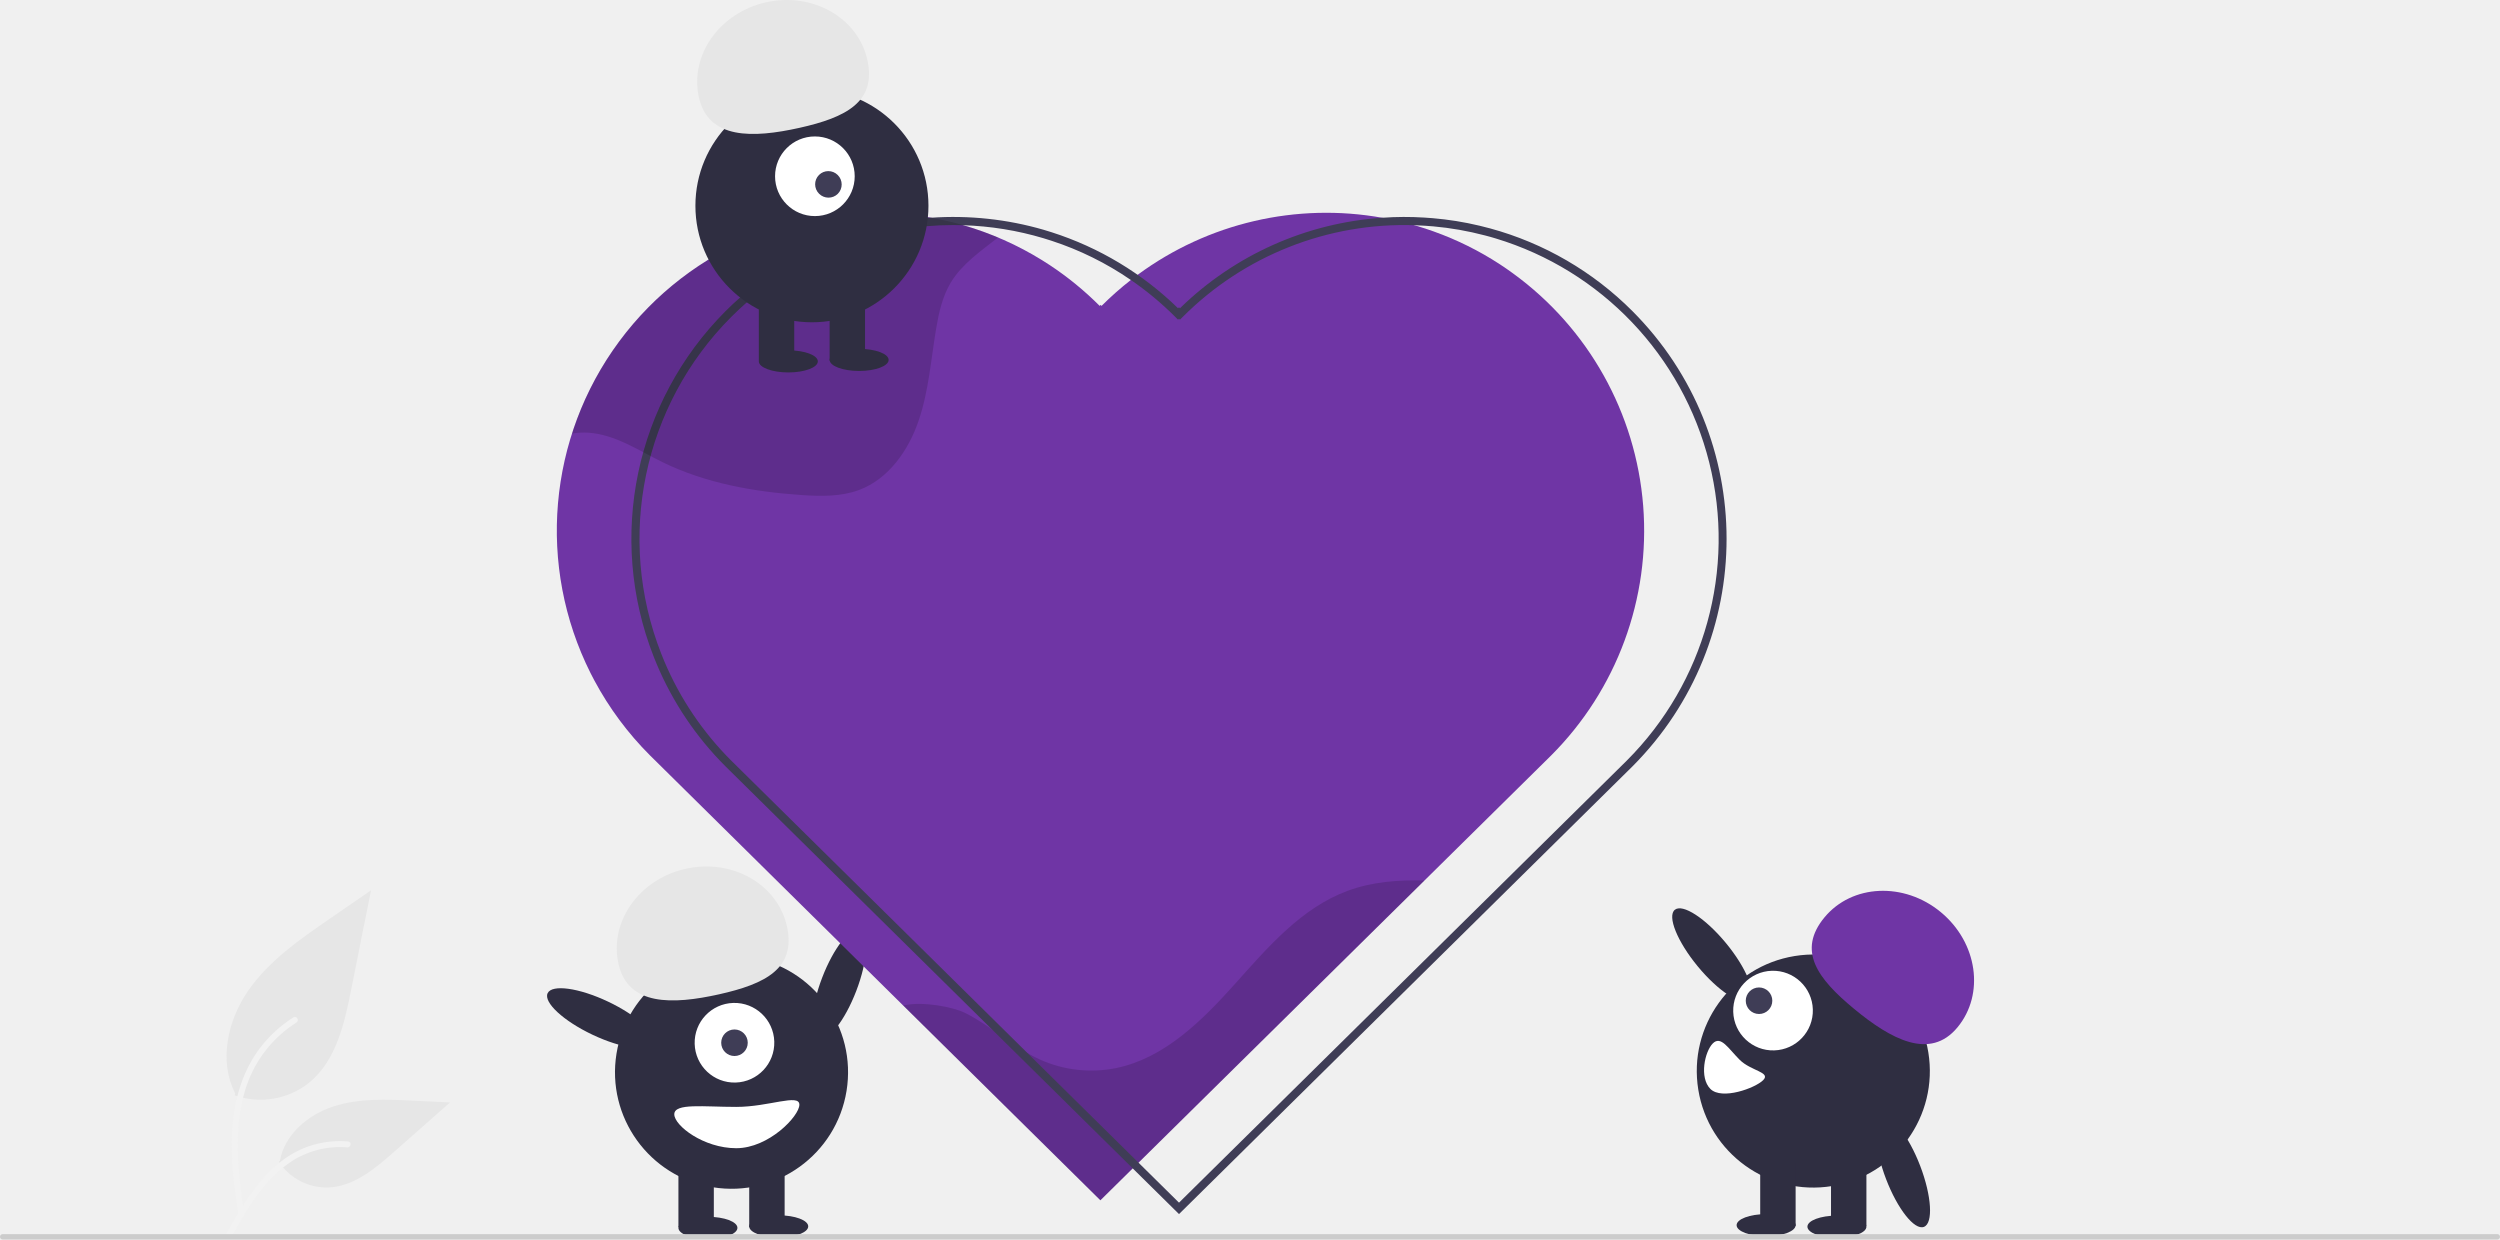
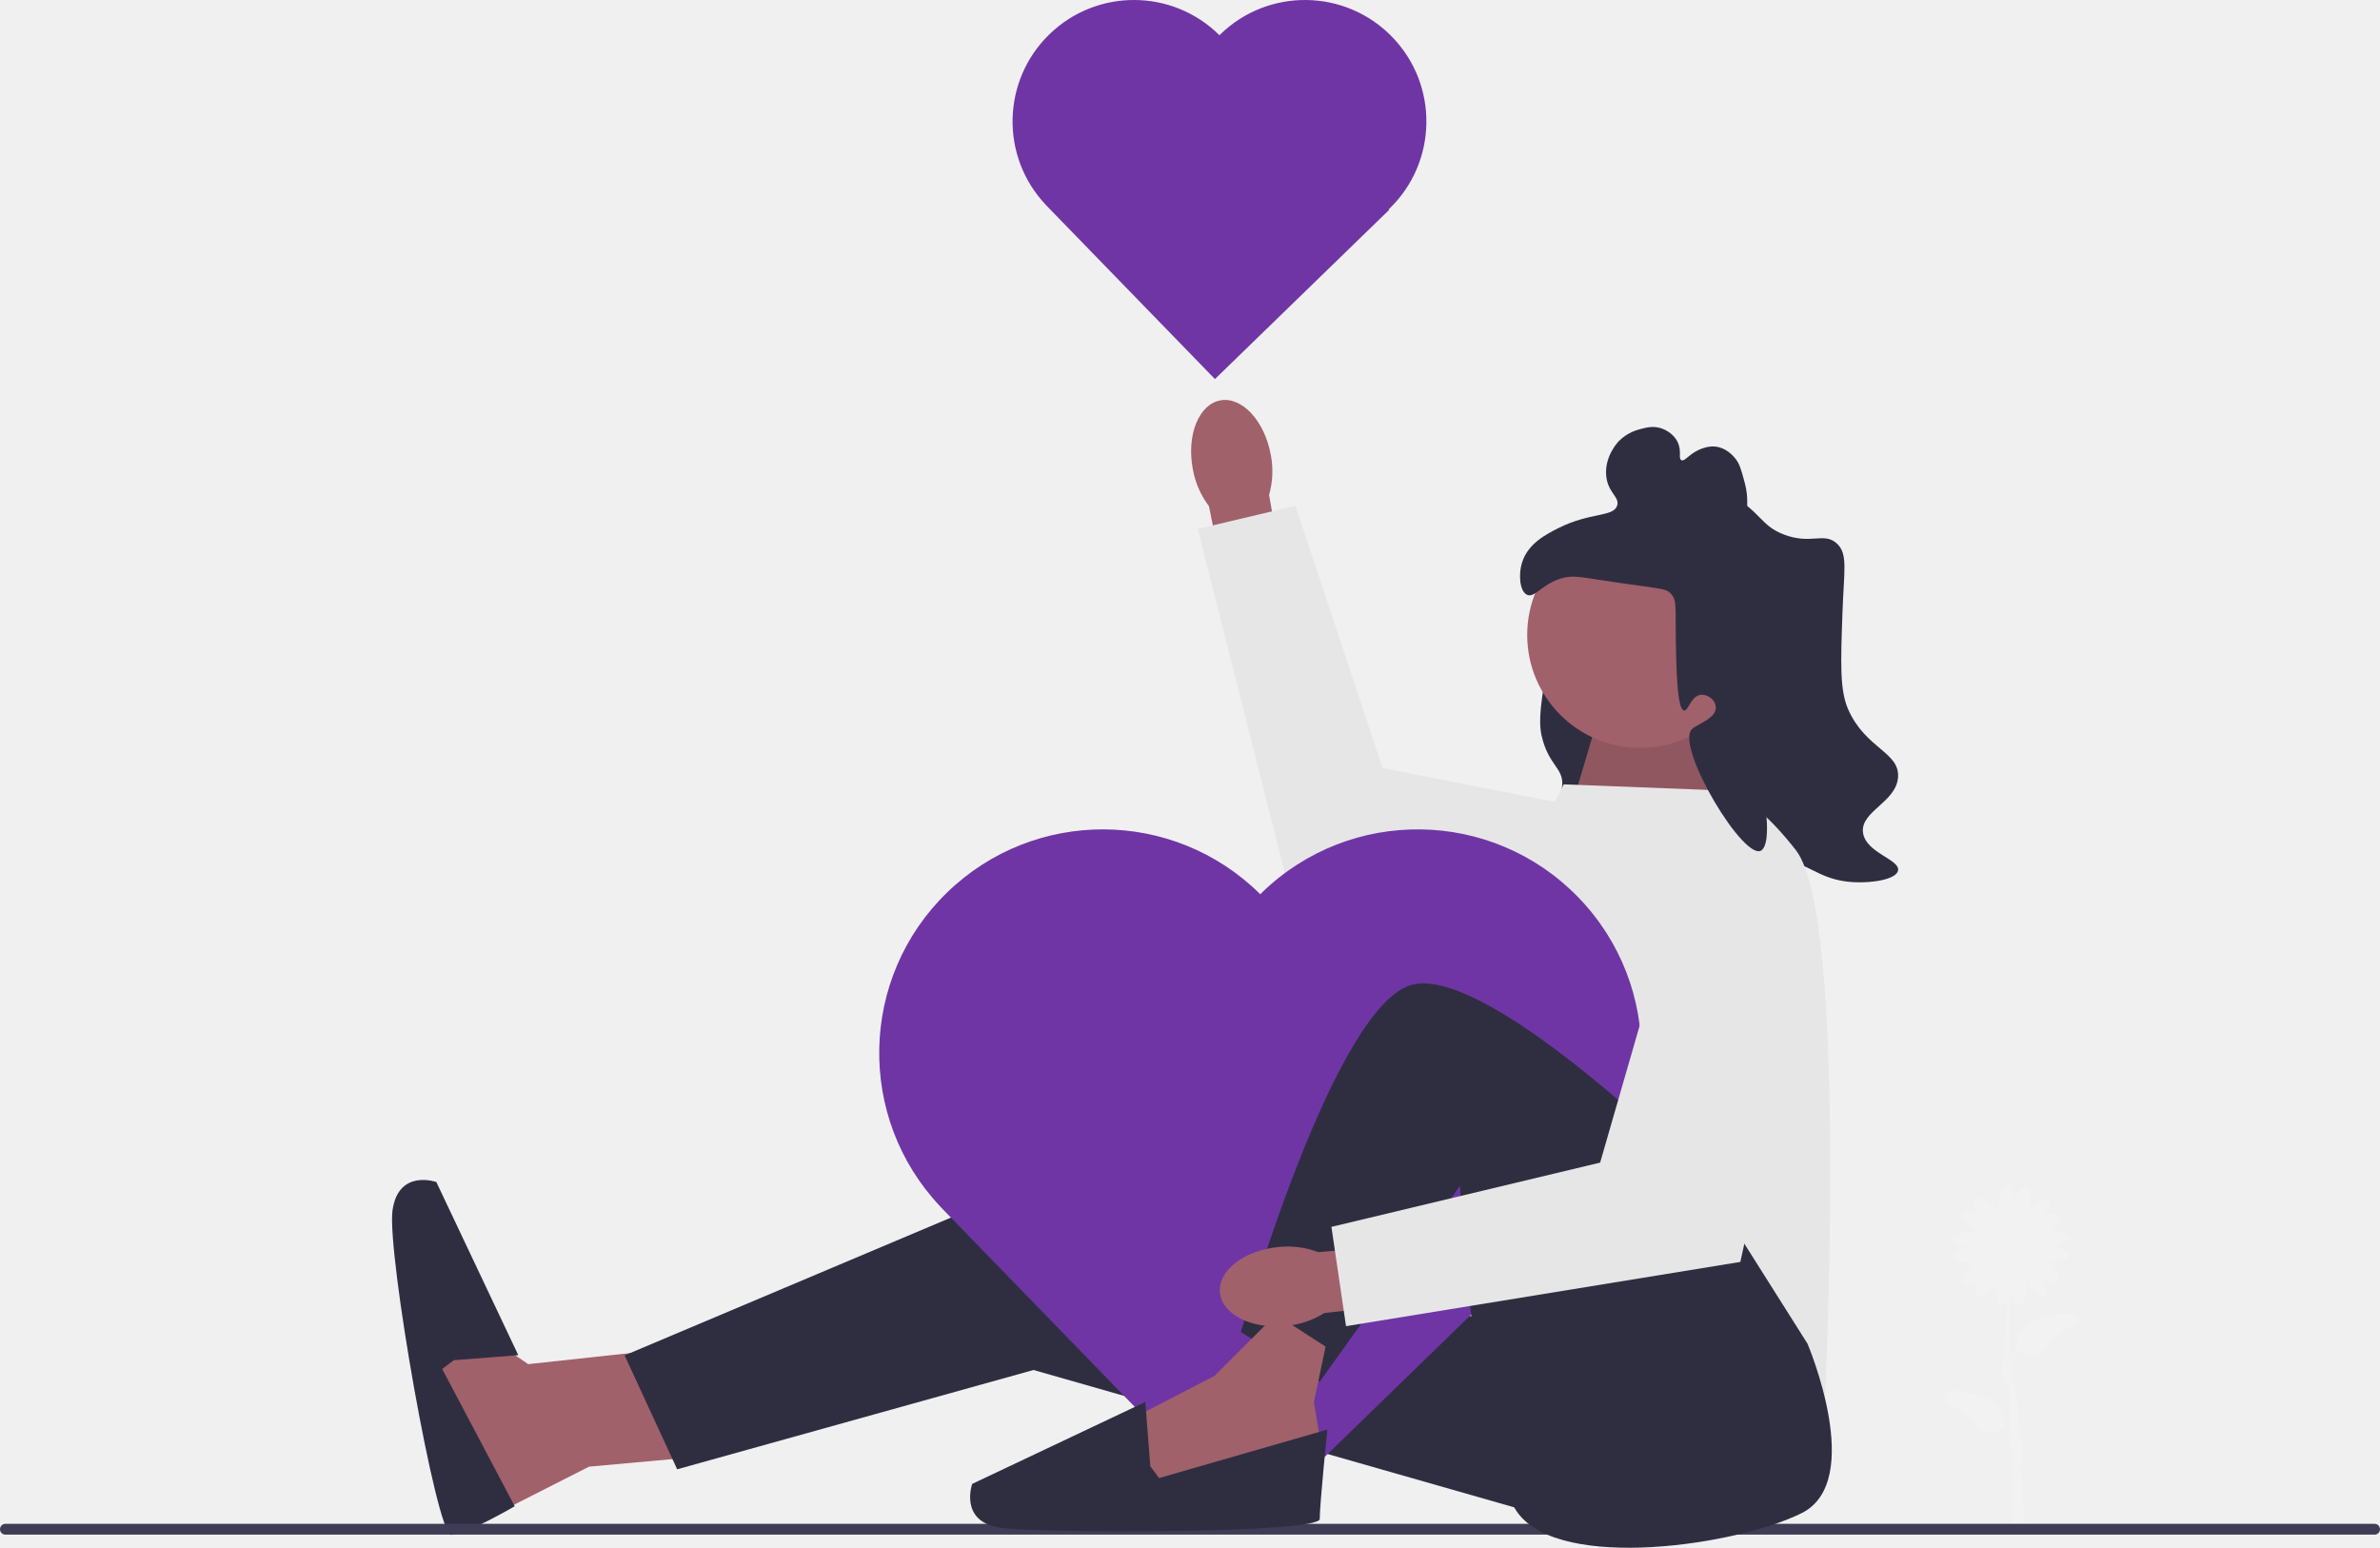
- <svg xmlns="http://www.w3.org/2000/svg" data-name="Layer 1" width="924" height="458.127" viewBox="0 0 924 458.127">
-   <ellipse cx="448.178" cy="584.715" rx="21.534" ry="6.76" transform="translate(-396.0122 573.659) rotate(-69.08217)" fill="#2f2e41" />
-   <circle cx="408.371" cy="617.237" r="43.067" transform="translate(-404.3092 700.5281) rotate(-80.78252)" fill="#2f2e41" />
-   <rect x="250.746" y="430.1" width="13.084" height="23.442" fill="#2f2e41" />
-   <rect x="276.913" y="430.1" width="13.084" height="23.442" fill="#2f2e41" />
-   <ellipse cx="261.649" cy="453.814" rx="10.903" ry="4.089" fill="#2f2e41" />
-   <ellipse cx="287.816" cy="453.269" rx="10.903" ry="4.089" fill="#2f2e41" />
-   <circle cx="409.462" cy="606.333" r="14.719" transform="translate(-155.6336 -208.6472) rotate(-1.68323)" fill="#fff" />
-   <circle cx="271.462" cy="385.397" r="4.906" fill="#3f3d56" />
-   <path d="M366.595,577.185c-3.477-15.574,7.639-31.31,24.829-35.149s33.944,5.675,37.422,21.249-7.915,21.318-25.105,25.156S370.072,592.759,366.595,577.185Z" transform="translate(-138 -220.9363)" fill="#e6e6e6" />
-   <ellipse cx="359.863" cy="597.253" rx="6.76" ry="21.534" transform="translate(-471.9837 445.5228) rotate(-64.62574)" fill="#2f2e41" />
-   <path d="M387.217,632.774c0,4.215,10.853,12.539,22.897,12.539s23.335-11.867,23.335-16.082-11.292.818-23.335.818S387.217,628.558,387.217,632.774Z" transform="translate(-138 -220.9363)" fill="#fff" />
-   <path d="M711.26,500.2,664.48,546.37,558.76,650.69l-2.14,2.11L544.7,664.56,519.71,639.87l-2.2-2.17-45.69-45.13h-.01L457.17,578.1l-8.65-8.55-25.76-25.44-3.479-3.44-41.06-40.56a117.658,117.658,0,0,1-20.52-27.63c-.5-.91-.97-1.83-1.43-2.75A117.507,117.507,0,0,1,480.98,301.2h.01c.38.06.75.12,1.13.2a113.605,113.605,0,0,1,11.91,2.77A117.093,117.093,0,0,1,523.15,317.1q1.425.885,2.82,1.8a118.172,118.172,0,0,1,18.47,15.09l.35-.35.35.35a118.542,118.542,0,0,1,10.83-9.58c.83-.65,1.67-1.29,2.51-1.91a117.449,117.449,0,0,1,90.51-21.06,111.921,111.921,0,0,1,11.92,2.78q1.965.555,3.9,1.2c1.04.34,2.08.69,3.11,1.07a116.425,116.425,0,0,1,24.39,12.1q2.505,1.635,4.94,3.42A117.547,117.547,0,0,1,711.26,500.2Z" transform="translate(-138 -220.9363)" fill="#6f35a5" />
-   <path d="M664.48,546.37,558.76,650.69l-2.14,2.11L544.7,664.56,519.71,639.87l-2.2-2.17-45.69-45.13c7.34-1.71,18.62.64,22.75,2.68,9.79,4.83,17.84,12.76,27.78,17.28A46.138,46.138,0,0,0,550.68,615.66c17.82-3.74,31.61-17.52,43.77-31.08,12.16-13.57,24.59-28.13,41.68-34.42C645.14,546.84,654.82,546.09,664.48,546.37Z" transform="translate(-138 -220.9363)" opacity="0.15" />
-   <path d="M741.34,335.92a118.157,118.157,0,0,0-52.53-30.55c-1.32-.37-2.63-.7-3.96-1.01A116.831,116.831,0,0,0,667.46,301.57c-1.02-.1-2.04-.17-3.07-.22a115.155,115.155,0,0,0-15.43.06,118.397,118.397,0,0,0-74.84,33.45l-.36-.36-.36.36a118.614,118.614,0,0,0-46.7-28.08c-.99-.32-1.99-.63-2.99-.92a119.673,119.673,0,0,0-41.62-4.45c-.39.02-.78.05-1.16.09a118.306,118.306,0,0,0-69.4,29.4c-1.82,1.6-3.61,3.28-5.35,5.02A119.143,119.143,0,0,0,379.54,463.47c.35.94.73,1.87,1.13,2.8a118.153,118.153,0,0,0,25.51,37.95l38.92,38.42,3.06,3.03,84.22,83.13,2.17,2.15,22.12,21.84,17.09,16.87L741.34,504.21A119.129,119.129,0,0,0,741.34,335.92ZM739.23,502.08,573.76,665.44l-14.95-14.76-21.65-21.37-2.17-2.14-82.58-81.53-3.01-2.97L408.3,502.09A115.193,115.193,0,0,1,383.54,465.37c-.4-.93-.78-1.86-1.13-2.79A116.134,116.134,0,0,1,408.3,338.04q2.791-2.79,5.71-5.34H414.02a115.381,115.381,0,0,1,66.48-28.16q4.905-.42,9.82-.42c1.23,0,2.45.02,3.68.06a116.099,116.099,0,0,1,29.65,4.8c.99.29,1.98.6,2.96.93a114.156,114.156,0,0,1,29.33,14.49,115.614,115.614,0,0,1,16.41,13.64l1.06,1.06.35-.35.35.35,1.06-1.06a115.674,115.674,0,0,1,85.71-33.86c1.27.04,2.54.1,3.81.19,1.02.06,2.04.13,3.05.23a115.123,115.123,0,0,1,19.09,3.35c1.34.34,2.67.71,3.99,1.12A115.959,115.959,0,0,1,739.23,502.08Z" transform="translate(-138 -220.9363)" fill="#3f3d56" />
-   <path d="M506.88,308.71c-6.42,5.07-13.31,9.75-17.48,16.68-3.07,5.12-4.4,11.07-5.39,16.95-1.92,11.44-2.74,23.16-6.5,34.13-3.75,10.97-11.07,21.45-21.92,25.54-6.73,2.53-14.15,2.39-21.32,1.9-17.69-1.2-35.5-4.37-51.42-12.16-8.9-4.36-17.53-10.24-27.42-10.89a25.395,25.395,0,0,0-6.02.33A117.494,117.494,0,0,1,480.98,301.2h.01c.38.06.75.12,1.13.2a113.605,113.605,0,0,1,11.91,2.77A117.482,117.482,0,0,1,506.88,308.71Z" transform="translate(-138 -220.9363)" opacity="0.15" />
-   <path d="M224.764,625.77a28.748,28.748,0,0,0,27.761-4.89c9.723-8.161,12.772-21.606,15.252-34.056L275.114,550l-15.36,10.577c-11.046,7.606-22.342,15.456-29.99,26.473s-10.987,26.056-4.842,37.977Z" transform="translate(-138 -220.9363)" fill="#e6e6e6" />
-   <path d="M226.077,670.352c-1.555-11.324-3.153-22.794-2.063-34.24.969-10.165,4.07-20.093,10.383-28.234a46.968,46.968,0,0,1,12.05-10.92c1.205-.761,2.314,1.149,1.114,1.906a44.651,44.651,0,0,0-17.662,21.31c-3.845,9.78-4.463,20.442-3.8,30.831.401,6.283,1.25,12.525,2.106,18.759a1.144,1.144,0,0,1-.771,1.358,1.111,1.111,0,0,1-1.358-.771Z" transform="translate(-138 -220.9363)" fill="#f2f2f2" />
-   <path d="M241.052,650.314a21.162,21.162,0,0,0,18.439,9.517c9.334-.443,17.116-6.958,24.121-13.143l20.719-18.294L290.618,627.738c-9.861-.472-19.977-.912-29.37,2.129s-18.055,10.36-19.773,20.082Z" transform="translate(-138 -220.9363)" fill="#e6e6e6" />
-   <path d="M221.683,676.862c7.483-13.241,16.162-27.956,31.671-32.659a35.342,35.342,0,0,1,13.321-1.375c1.414.122,1.061,2.302-.351,2.18a32.833,32.833,0,0,0-21.259,5.624c-5.994,4.08-10.661,9.753-14.612,15.768-2.42,3.685-4.587,7.525-6.755,11.361-.693,1.226-2.718.341-2.017-.899Z" transform="translate(-138 -220.9363)" fill="#f2f2f2" />
-   <circle cx="300.091" cy="76.051" r="43.067" fill="#2f2e41" />
-   <rect x="280.465" y="109.85" width="13.084" height="23.442" fill="#2f2e41" />
-   <rect x="306.632" y="109.85" width="13.084" height="23.442" fill="#2f2e41" />
-   <ellipse cx="291.368" cy="133.565" rx="10.903" ry="4.089" fill="#2f2e41" />
-   <ellipse cx="317.536" cy="133.02" rx="10.903" ry="4.089" fill="#2f2e41" />
-   <circle cx="301.181" cy="65.148" r="14.719" fill="#fff" />
-   <ellipse cx="444.181" cy="289.084" rx="4.886" ry="4.921" transform="translate(-212.3404 177.7006) rotate(-44.98705)" fill="#3f3d56" />
-   <path d="M396.314,256.936c-3.477-15.574,7.639-31.31,24.829-35.149s33.944,5.675,37.422,21.249-7.915,21.318-25.105,25.156S399.791,272.51,396.314,256.936Z" transform="translate(-138 -220.9363)" fill="#e6e6e6" />
-   <ellipse cx="770.709" cy="573.814" rx="6.76" ry="21.534" transform="translate(-326.9695 400.5432) rotate(-39.51212)" fill="#2f2e41" />
-   <circle cx="808.201" cy="616.798" r="43.067" transform="translate(-226.3641 -83.51221) rotate(-9.21748)" fill="#2f2e41" />
-   <rect x="676.743" y="429.661" width="13.084" height="23.442" fill="#2f2e41" />
-   <rect x="650.576" y="429.661" width="13.084" height="23.442" fill="#2f2e41" />
-   <ellipse cx="678.924" cy="453.375" rx="10.903" ry="4.089" fill="#2f2e41" />
-   <ellipse cx="652.756" cy="452.83" rx="10.903" ry="4.089" fill="#2f2e41" />
-   <path d="M823.28,593.819c-13.578-11.219-21.124-21.507-10.96-33.808s29.411-13.178,42.989-1.959,16.344,30.287,6.18,42.588S836.857,605.039,823.28,593.819Z" transform="translate(-138 -220.9363)" fill="#6f35a5" />
-   <circle cx="793.311" cy="594.45" r="14.719" transform="translate(-155.1189 -197.3773) rotate(-1.68323)" fill="#fff" />
-   <circle cx="650.138" cy="369.868" r="4.906" fill="#3f3d56" />
-   <path d="M771.063,606.572c-2.981,2.981-5.088,12.644-.895,16.837s16.515-.268,19.495-3.248-4.509-3.353-8.702-7.545S774.043,603.592,771.063,606.572Z" transform="translate(-138 -220.9363)" fill="#fff" />
-   <ellipse cx="841.394" cy="654.275" rx="6.76" ry="21.534" transform="translate(-316.1416 122.5862) rotate(-20.9178)" fill="#2f2e41" />
-   <path d="M1061,679.064H139a1,1,0,0,1,0-2h922a1,1,0,0,1,0,2Z" transform="translate(-138 -220.9363)" fill="#ccc" />
+ <svg xmlns="http://www.w3.org/2000/svg" width="524.67" height="341.191" viewBox="0 0 524.67 341.191">
+   <polygon points="146.064 297.497 116.445 300.716 102.28 291.058 94.079 300.716 98.015 321.096 102.523 337.193 129.853 323.313 151.859 321.321 146.064 297.497" fill="#a0616a" />
+   <polygon points="296.088 263.371 224.617 262.084 137.693 298.785 149.283 323.896 227.836 302.004 349.53 336.774 332.789 254.357 296.088 263.371" fill="#2f2e41" />
+   <path d="M100.053,299.844l14.205-1.106-18.069-38.171s-8.37-2.956-9.658,6.249,9.696,71.527,12.916,71.527,14.021-6.302,14.021-6.302l-15.991-30.266,2.576-1.932Z" fill="#2f2e41" />
+   <path d="M456.349,289.393c-1.43,.154-2.99,.385-4.649,.723-7.035,1.433-7.181,6.21-7.12,7.305l-.048-.03c-.707,1.135-1.15,2.283-1.418,3.367l-.322-14.641c.208-.434,.398-.927,.556-1.432,.527,1.622,1.39,3.154,2.134,3.052,.968-.132,1.389-2.979,1.209-5.002,1.23,1.585,3.301,3.279,4.083,2.757,.624-.418,.254-2.137-.427-3.7,1.42,.856,2.993,1.418,3.481,.875,.666-.741-.93-3.271-2.402-4.683,1.97,.184,4.475-.13,4.64-1.027,.135-.739-1.356-1.671-2.952-2.271,1.603-.423,3.102-1.159,3.052-1.888-.059-.866-2.285-1.445-4.205-1.534,1.448-1.133,2.779-2.699,2.372-3.408-.374-.651-2.114-.399-3.72,.175,.95-1.359,1.618-2.889,1.11-3.413-.634-.653-2.883,.474-4.418,1.719,.299-1.94,.148-4.388-.722-4.61-.728-.185-1.759,1.239-2.467,2.79-.313-1.628-.945-3.174-1.676-3.174-1.04,0-1.884,3.137-1.884,5.18,0,.116,.003,.224,.008,.328-.104-.121-.224-.248-.361-.38-1.466-1.424-4.304-3.004-5.028-2.258-.509,.524,.159,2.055,1.11,3.413-1.606-.574-3.346-.826-3.72-.175-.503,.875,1.646,3.059,3.393,4.119-.105-.013-.215-.023-.333-.031-2.039-.139-5.225,.489-5.296,1.527-.05,.729,1.449,1.465,3.052,1.888-1.596,.6-3.087,1.532-2.952,2.271,.164,.897,2.67,1.21,4.64,1.027-1.472,1.412-3.068,3.942-2.402,4.683,.488,.543,2.061-.019,3.481-.875-.682,1.563-1.052,3.282-.427,3.7,.825,.552,3.087-1.369,4.28-3.021-.122,2.022,.362,4.799,1.322,4.909,.401,.046,.827-.382,1.211-1.041l-1.087,15.737c-.254,1.833,1.372,3.029,1.517,3.784l.235,10.657c-.265-.759-.621-1.536-1.102-2.307l-.048,.03c.062-1.095-.084-5.872-7.12-7.305-1.659-.338-3.219-.569-4.649-.723-1.688-.182-2.346,2.129-.821,2.875,2.208,1.081,4.285,2.442,5.368,4.055,2.768,4.123,6.592,1.739,7.136,1.369,.607,1.011,1.006,2.03,1.257,2.999l.125,5.66c-.031,.134-.052,.209-.053,.214l.058,.017,.301,13.697,2.796-.022-1-14c.168-.755,.685-3.328,0-6l-1-11h0c-.002-.008,.057,.289,0,0l-1.304-4.322c.19-1.337,.63-2.841,1.524-4.329,.544,.37,4.368,2.753,7.136-1.369,1.083-1.612,3.16-2.974,5.368-4.055,1.525-.746,.866-3.057-.821-2.875Zm-12.771,32.406l-.053-2.395c.106,.906,.101,1.723,.053,2.395Z" fill="#f2f2f2" />
+   <path d="M0,337.107c0,.66,.53,1.19,1.19,1.19H523.48c.66,0,1.19-.53,1.19-1.19,0-.66-.53-1.19-1.19-1.19H1.19c-.66,0-1.19,.53-1.19,1.19Z" fill="#3f3d56" />
+   <path d="M393.313,117.855c-5.343-2.021-5.023-5.081-12.234-9.014-3.092-1.687-5.561-3.033-9.014-3.219-6.094-.329-10.738,3.195-14.165,5.795-4.99,3.786-7.633,8.034-9.014,10.302-2.318,3.804-3.387,6.979-4.507,10.302-1.647,4.888-2.278,8.548-3.219,14.165-1.406,8.384-2.108,12.576-1.288,16.097,1.522,6.529,4.87,6.982,4.507,10.946-.613,6.696-10.344,7.318-11.59,14.165-1.033,5.68,4.34,12.516,10.302,14.809,3.618,1.392,6.95,.917,16.097-1.932,24.264-7.556,28.158-12.726,36.057-10.302,4.493,1.379,6.949,4.191,13.521,4.507,4.203,.202,9.274-.656,9.658-2.576,.489-2.442-7.15-3.874-7.727-8.37-.605-4.719,7.36-6.63,7.727-12.234,.36-5.49-7.114-6.25-10.946-14.809-1.927-4.305-1.714-10.167-1.288-21.892,.329-9.048,1.206-12.548-1.288-14.809-2.806-2.544-5.648,.316-11.59-1.932Z" fill="#2f2e41" />
+   <polygon points="346.553 177.511 353.636 153.687 374.24 153.043 382.61 182.662 346.553 177.511" fill="#a0616a" />
+   <polygon points="346.553 177.511 353.636 153.687 374.24 153.043 382.61 182.662 346.553 177.511" opacity=".1" />
+   <path d="M378.182,174.194l-33.482-1.288-10.381,21.345-16.018,94.553,84.026,18.994s5.151-105.596-6.439-120.406c-11.59-14.809-17.707-13.2-17.707-13.2Z" fill="#e6e6e6" />
+   <circle cx="361.574" cy="139.977" r="24.9" fill="#a0616a" />
+   <path d="M372.952,160.77c1.253-1.295,6.624-2.687,4.994-5.943-.535-1.069-1.919-1.799-3.045-1.658-2.136,.267-2.705,3.584-3.652,3.457-1.25-.167-1.605-6.125-1.757-12.528-.247-10.405,.291-11.494-1.041-13.091-1.226-1.47-2.116-1.068-15.833-3.174-4.631-.711-6.14-1.004-8.388-.346-4.274,1.251-5.878,4.375-7.564,3.642-1.624-.706-2.013-4.419-1.084-7.261,1.327-4.059,5.268-6.101,8.019-7.478,7.023-3.516,12.113-2.373,12.907-4.954,.595-1.934-2.18-2.847-2.439-6.773-.278-4.21,2.642-7.257,2.828-7.445,1.835-1.857,3.939-2.43,4.855-2.666,1.282-.331,2.785-.72,4.552-.109,.353,.122,2.532,.912,3.533,3.012,.956,2.004,.096,3.644,.824,3.988,.826,.39,1.882-1.748,4.855-2.666,.627-.194,1.508-.457,2.633-.336,2.361,.253,3.848,1.983,4.248,2.449,1.038,1.208,1.368,2.399,2.027,4.779,.339,1.225,.73,2.675,.748,4.627,.012,1.311,.023,2.503-.455,3.836,0,0-.778,2.169-5.234,5.863h0c0-0,1.866-1.851,2.785-1.615,1.573,.405,7.677,2.464,10.675,8.398,1.356,2.683,2.239,2.269,3.306,4.931,.251,.627,2.09,5.419,.066,10.382-1.548,3.796-3.588,3.356-4.746,7.218-.554,1.846-.082,1.929-.834,7.033-.432,2.934-4.244,.599-4.904,1.852-.446,.846,6.261,25.706,2.618,29.15-3.569,3.373-19.196-22.748-15.495-26.574Z" fill="#2f2e41" />
+   <g>
+     <path id="uuid-d56d3225-8ff5-4cfc-a2e4-a63effe3e01d-47" d="M280.123,100.149c-1.396-7.454-6.373-12.775-11.116-11.886-4.743,.889-7.456,7.651-6.059,15.107,.517,2.986,1.742,5.805,3.572,8.22l6.312,31.506,12.453-2.528-5.517-31.461c.832-2.915,.954-5.987,.355-8.959Z" fill="#a0616a" />
+     <polygon points="373.167 182.774 304.788 169.299 285.572 111.503 264.039 116.596 285.641 201.977 363.042 212.161 373.167 182.774" fill="#e6e6e6" />
+   </g>
+   <path d="M269.028,7.567h0c-.067,.065-.129,.134-.195,.199-10.355-10.275-27.031-10.366-37.496-.203h0c-10.503,10.202-10.858,26.951-.797,37.589l-.007,.006,.251,.258h0l37.05,38.148,38.406-37.301-.107-.11c.065-.061,.132-.118,.196-.181h0c10.605-10.3,10.853-27.248,.553-37.853h0c-10.3-10.605-27.248-10.853-37.853-.553Z" fill="#6f35a5" />
+   <path d="M278.191,196.766h0c-.123,.12-.237,.246-.36,.367-19.071-18.925-49.785-19.091-69.06-.375h0c-19.344,18.79-19.997,49.637-1.467,69.23l-.012,.012,.461,.475h0l68.238,70.259,70.734-68.699-.197-.202c.119-.113,.243-.218,.36-.333h0c19.533-18.971,19.988-50.184,1.018-69.717h0c-18.971-19.533-50.184-19.988-69.716-1.018Z" fill="#6f35a5" />
+   <path d="M398.464,296.209s12.878,30.262-1.288,37.345c-14.165,7.083-52.965,12.878-62.54,0-9.575-12.878-12.794-72.115-12.794-72.115l-30.906,43.14-17.385-10.946s20.604-72.758,37.989-76.622,63.744,42.496,63.744,42.496l23.18,36.701Z" fill="#2f2e41" />
+   <polygon points="281.278 289.771 267.757 303.292 249.084 312.95 251.016 329.691 286.429 325.828 290.937 316.813 289.649 309.087 292.224 296.853 281.278 289.771" fill="#a0616a" />
+   <path d="M253.591,323.252l-1.106-14.205-38.171,18.069s-2.956,8.37,6.249,9.658,70.373,1.288,70.373-1.932,1.673-19.702,1.673-19.702l-37.086,10.687-1.932-2.576Z" fill="#2f2e41" />
+   <g>
+     <path id="uuid-a721eaf6-2355-46f2-b485-145c924aea51-48" d="M281.731,274.905c-7.546,.748-13.277,5.248-12.8,10.051,.477,4.802,6.98,8.087,14.529,7.338,3.019-.258,5.933-1.235,8.498-2.851l31.933-3.574-1.446-12.624-31.819,2.786c-2.833-1.08-5.883-1.466-8.895-1.125Z" fill="#a0616a" />
+     <polygon points="372.065 189.325 352.749 256.289 293.512 270.454 296.731 292.346 383.655 278.181 400.47 201.945 372.065 189.325" fill="#e6e6e6" />
+   </g>
</svg>
